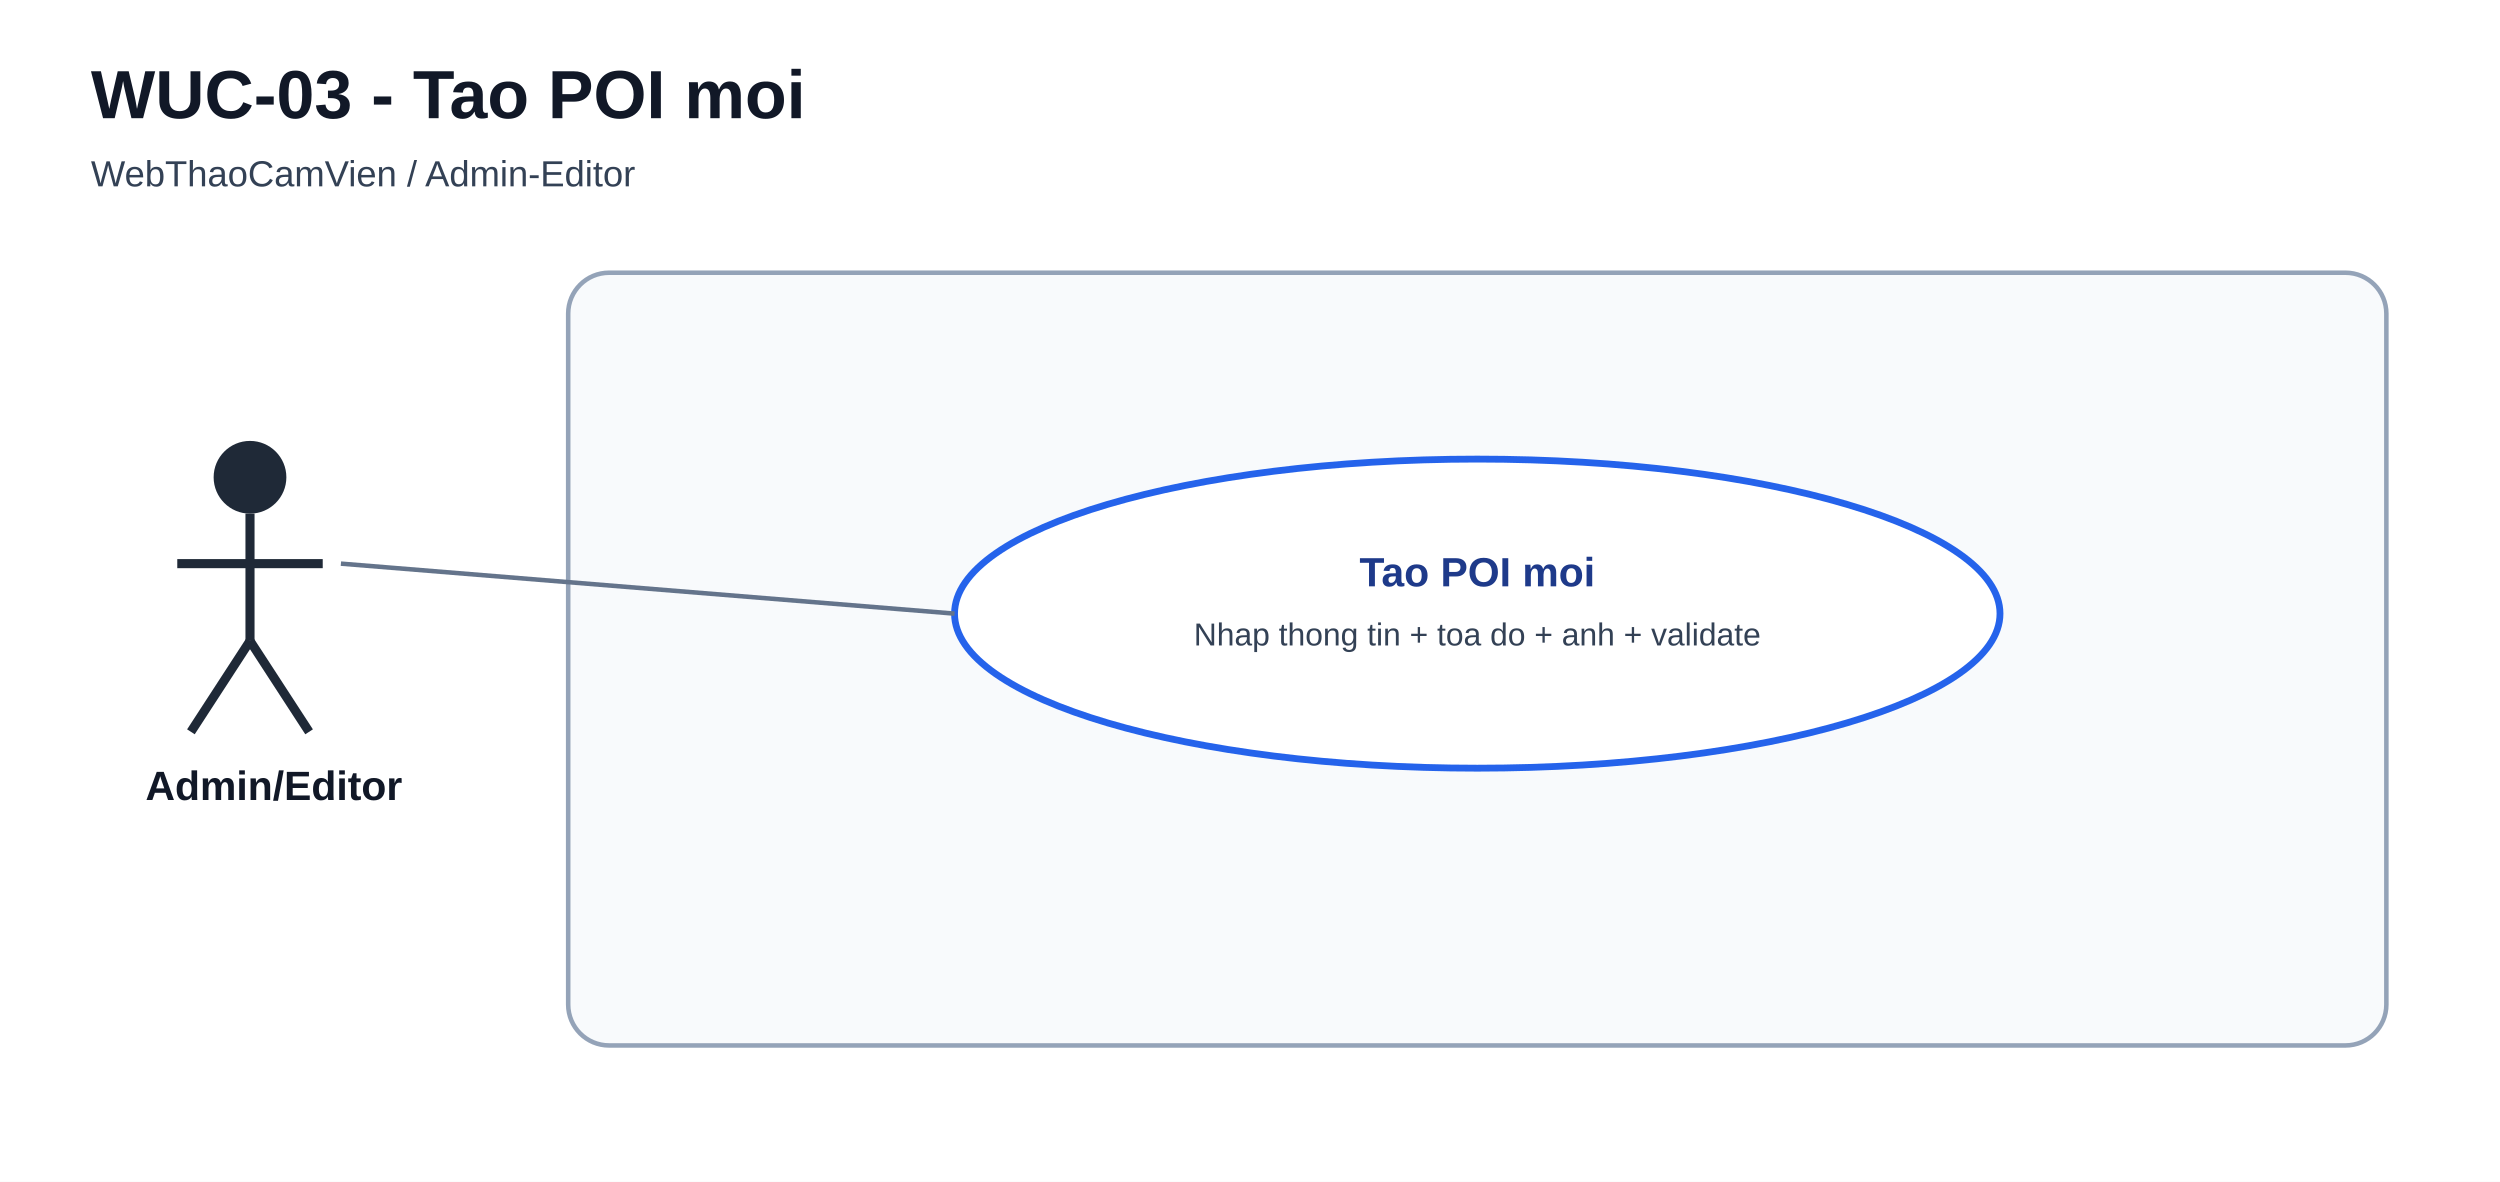
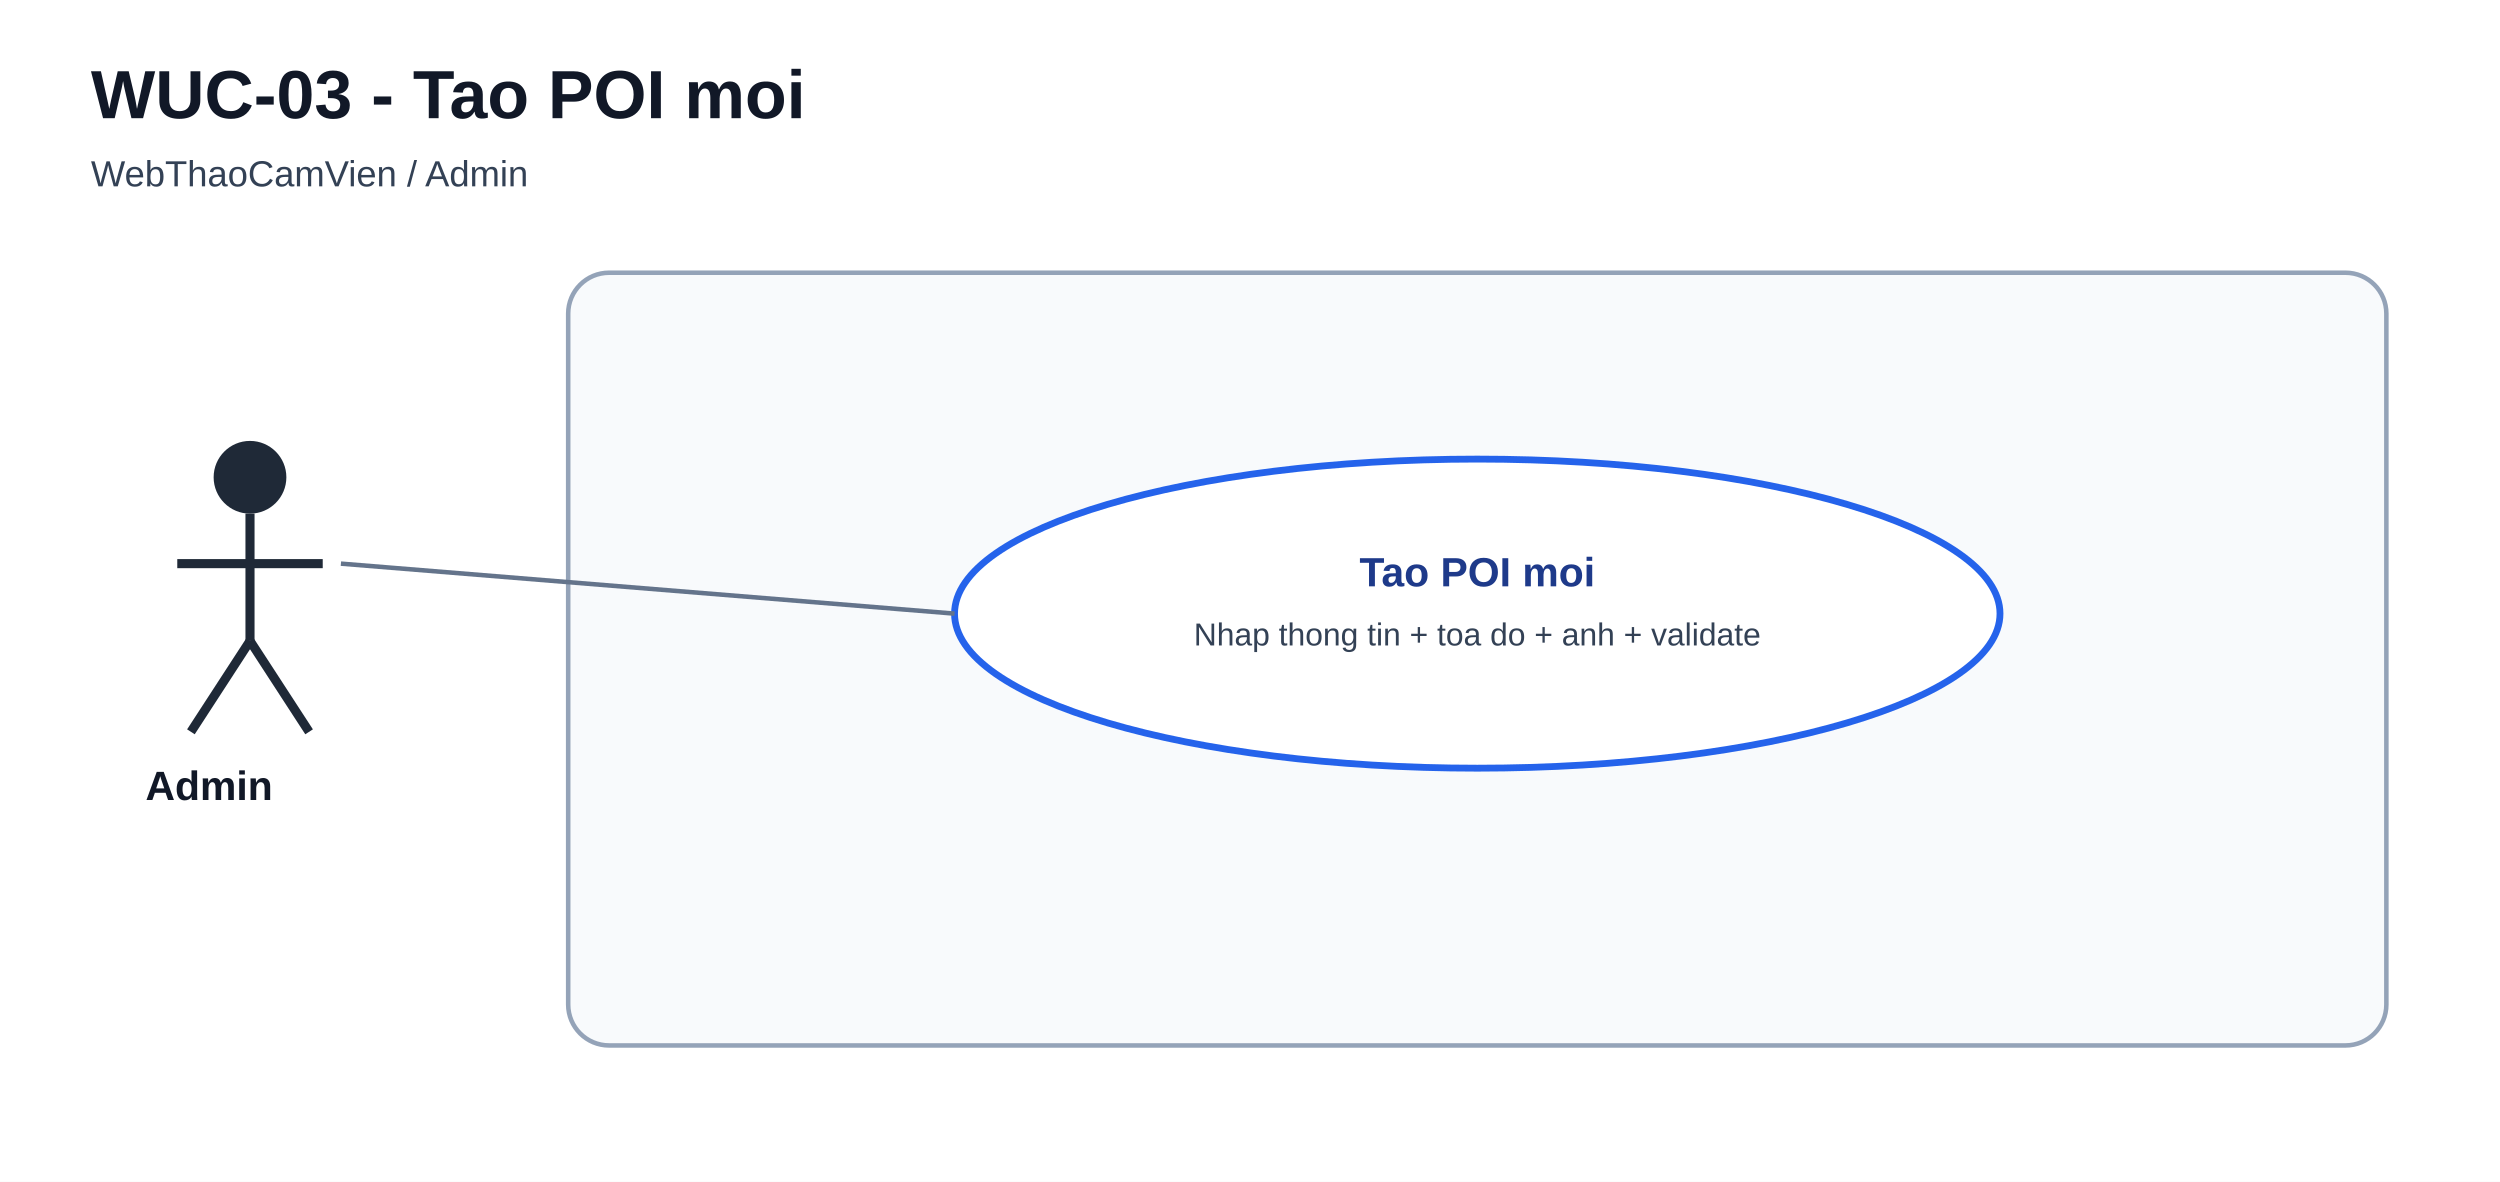
<svg xmlns="http://www.w3.org/2000/svg" width="1100" height="520" viewBox="0 0 1100 520">
  <rect width="1100" height="520" fill="#fff" />
  <text x="40" y="52" font-family="Segoe UI,Arial" font-size="30" font-weight="700" fill="#111827">WUC-03 - Tao POI moi</text>
-   <text x="40" y="82" font-family="Segoe UI,Arial" font-size="16" fill="#334155">WebThaoCamVien / Admin-Editor</text>
+   <text x="40" y="82" font-family="Segoe UI,Arial" font-size="16" fill="#334155">WebThaoCamVien / Admin</text>
  <rect x="250" y="120" width="800" height="340" rx="18" fill="#f8fafc" stroke="#94a3b8" stroke-width="2" />
  <circle cx="110" cy="210" r="16" fill="#1f2937" />
  <line x1="110" y1="226" x2="110" y2="282" stroke="#1f2937" stroke-width="4" />
  <line x1="78" y1="248" x2="142" y2="248" stroke="#1f2937" stroke-width="4" />
  <line x1="110" y1="282" x2="84" y2="322" stroke="#1f2937" stroke-width="4" />
  <line x1="110" y1="282" x2="136" y2="322" stroke="#1f2937" stroke-width="4" />
-   <text x="64" y="352" font-family="Segoe UI,Arial" font-size="18" font-weight="600" fill="#111827">Admin/Editor</text>
+   <text x="64" y="352" font-family="Segoe UI,Arial" font-size="18" font-weight="600" fill="#111827">Admin</text>
  <ellipse cx="650" cy="270" rx="230" ry="68" fill="#fff" stroke="#2563eb" stroke-width="3" />
  <text x="650" y="258" text-anchor="middle" font-family="Segoe UI,Arial" font-size="18" font-weight="700" fill="#1e3a8a">Tao POI moi</text>
  <text x="650" y="284" text-anchor="middle" font-family="Segoe UI,Arial" font-size="14" fill="#334155">Nhap thong tin + toa do + anh + validate</text>
  <line x1="150" y1="248" x2="420" y2="270" stroke="#64748b" stroke-width="2" />
</svg>
